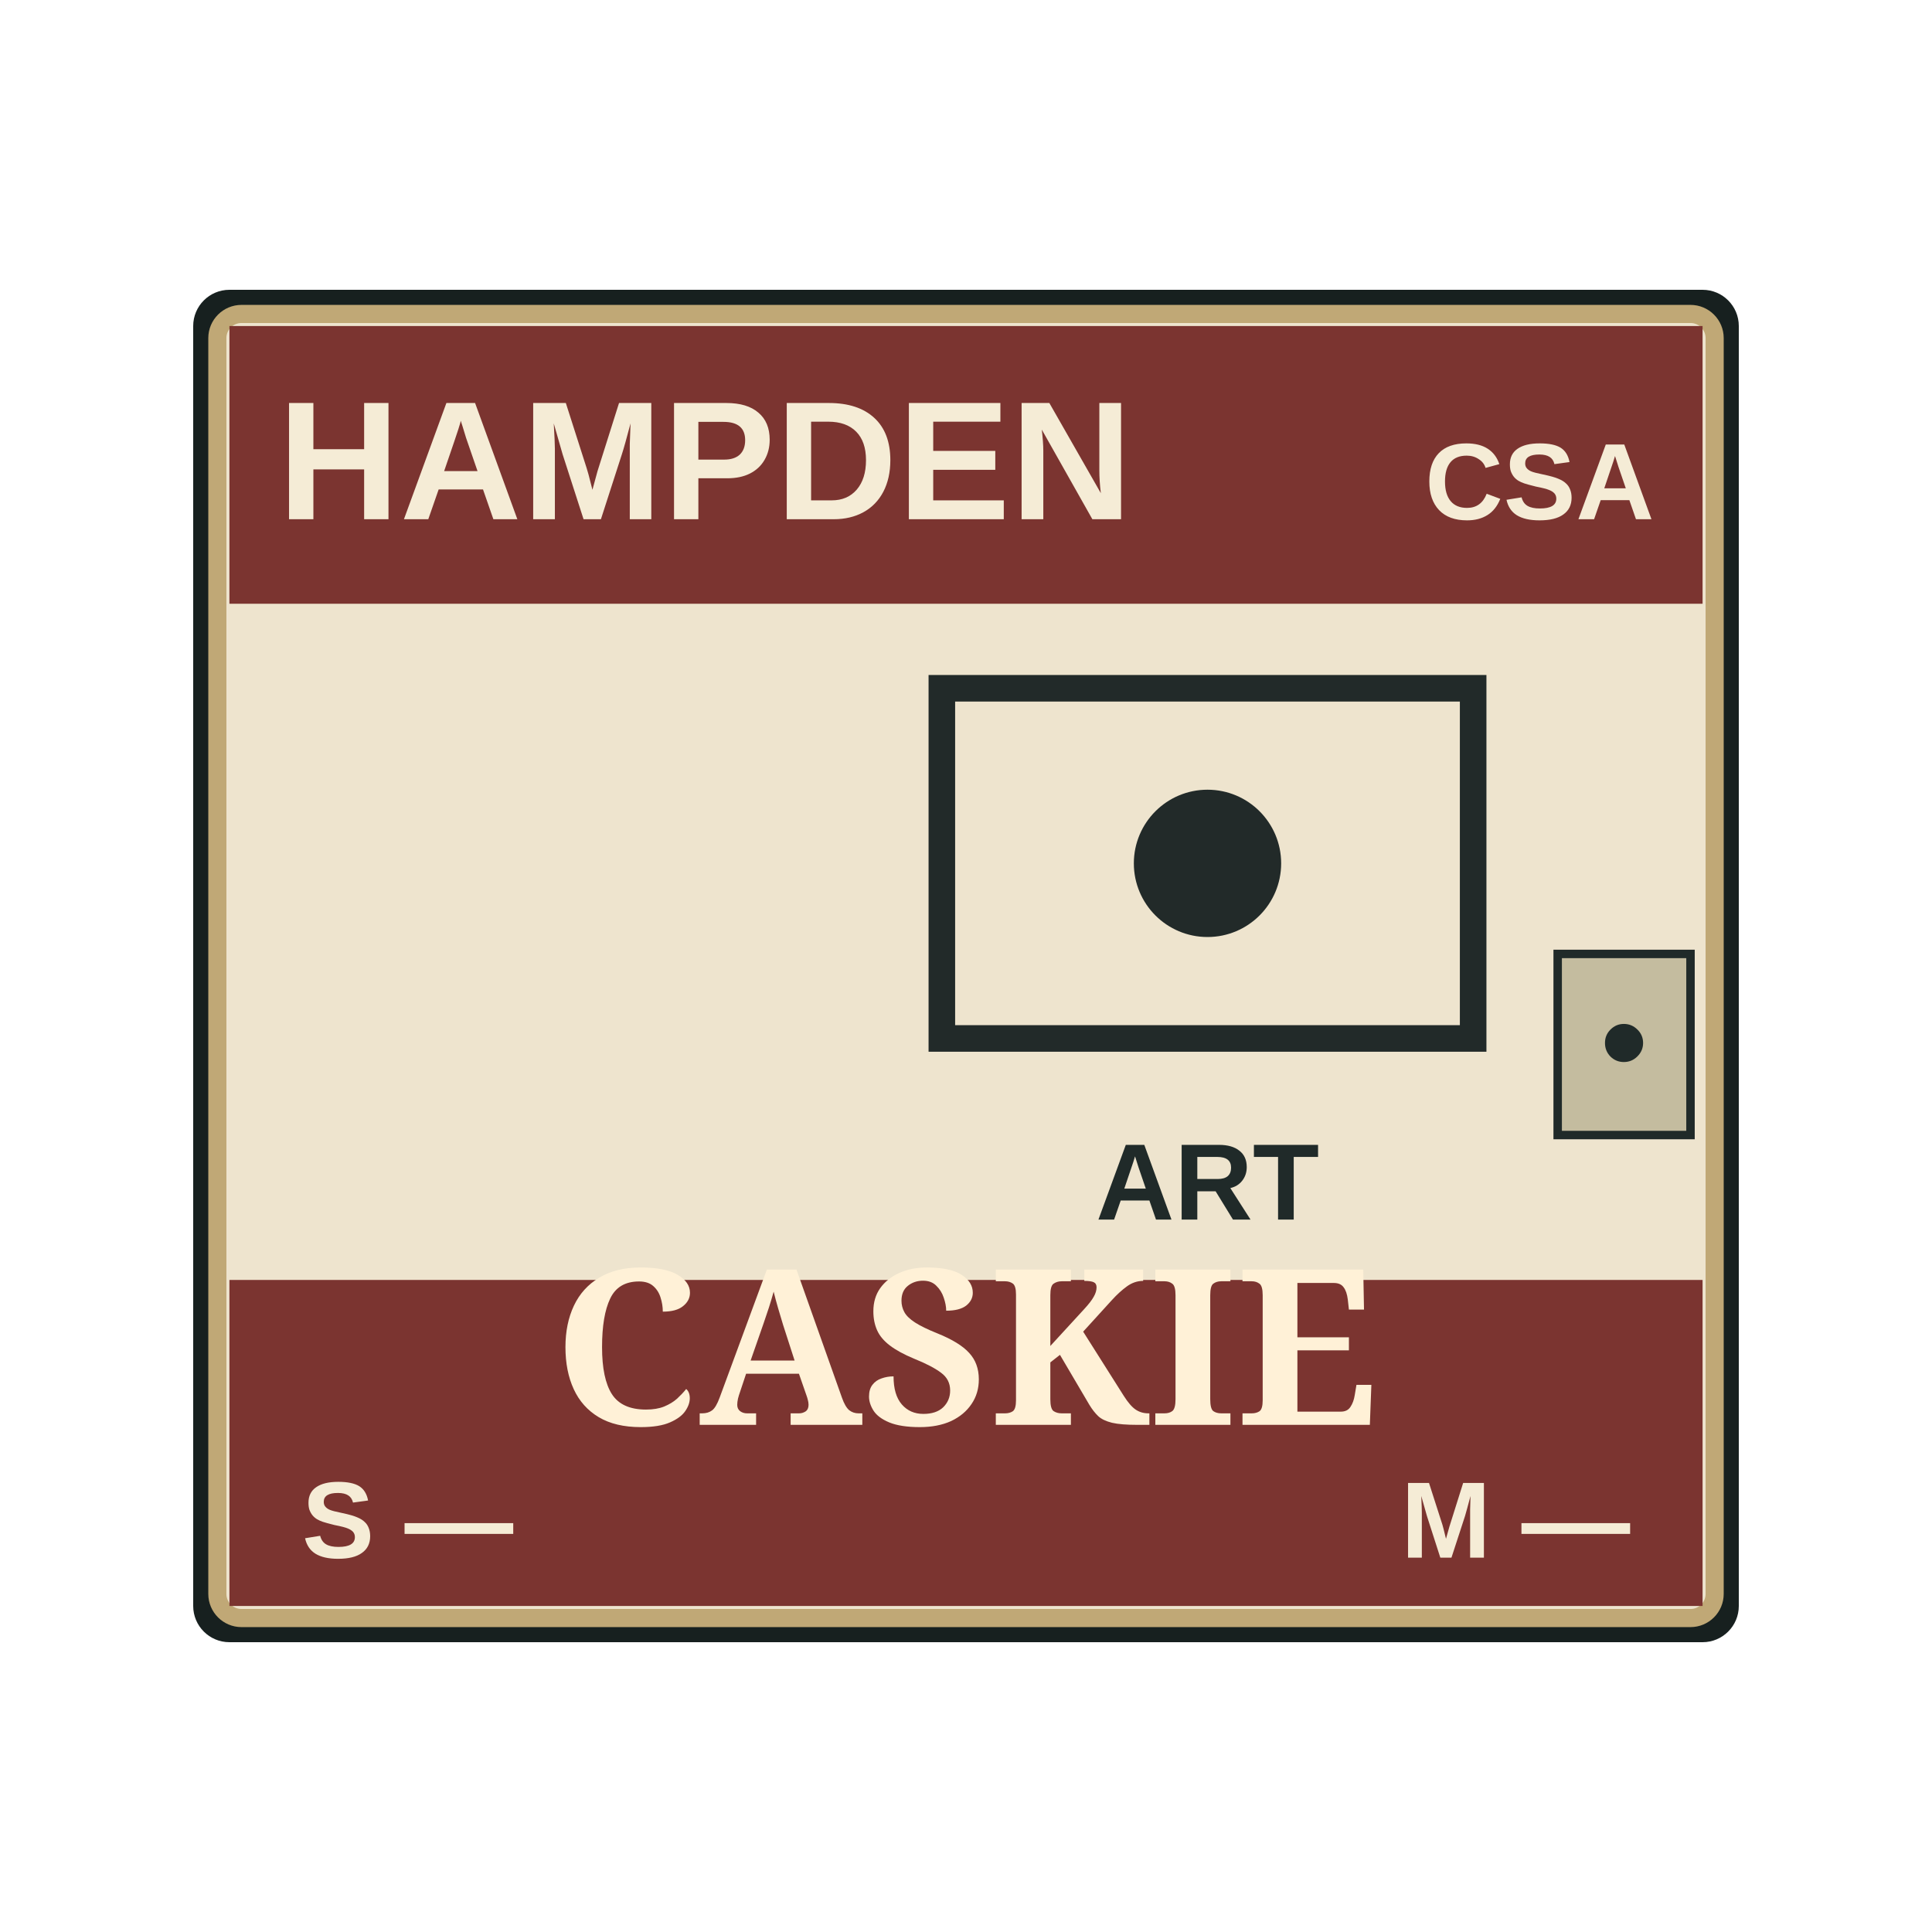
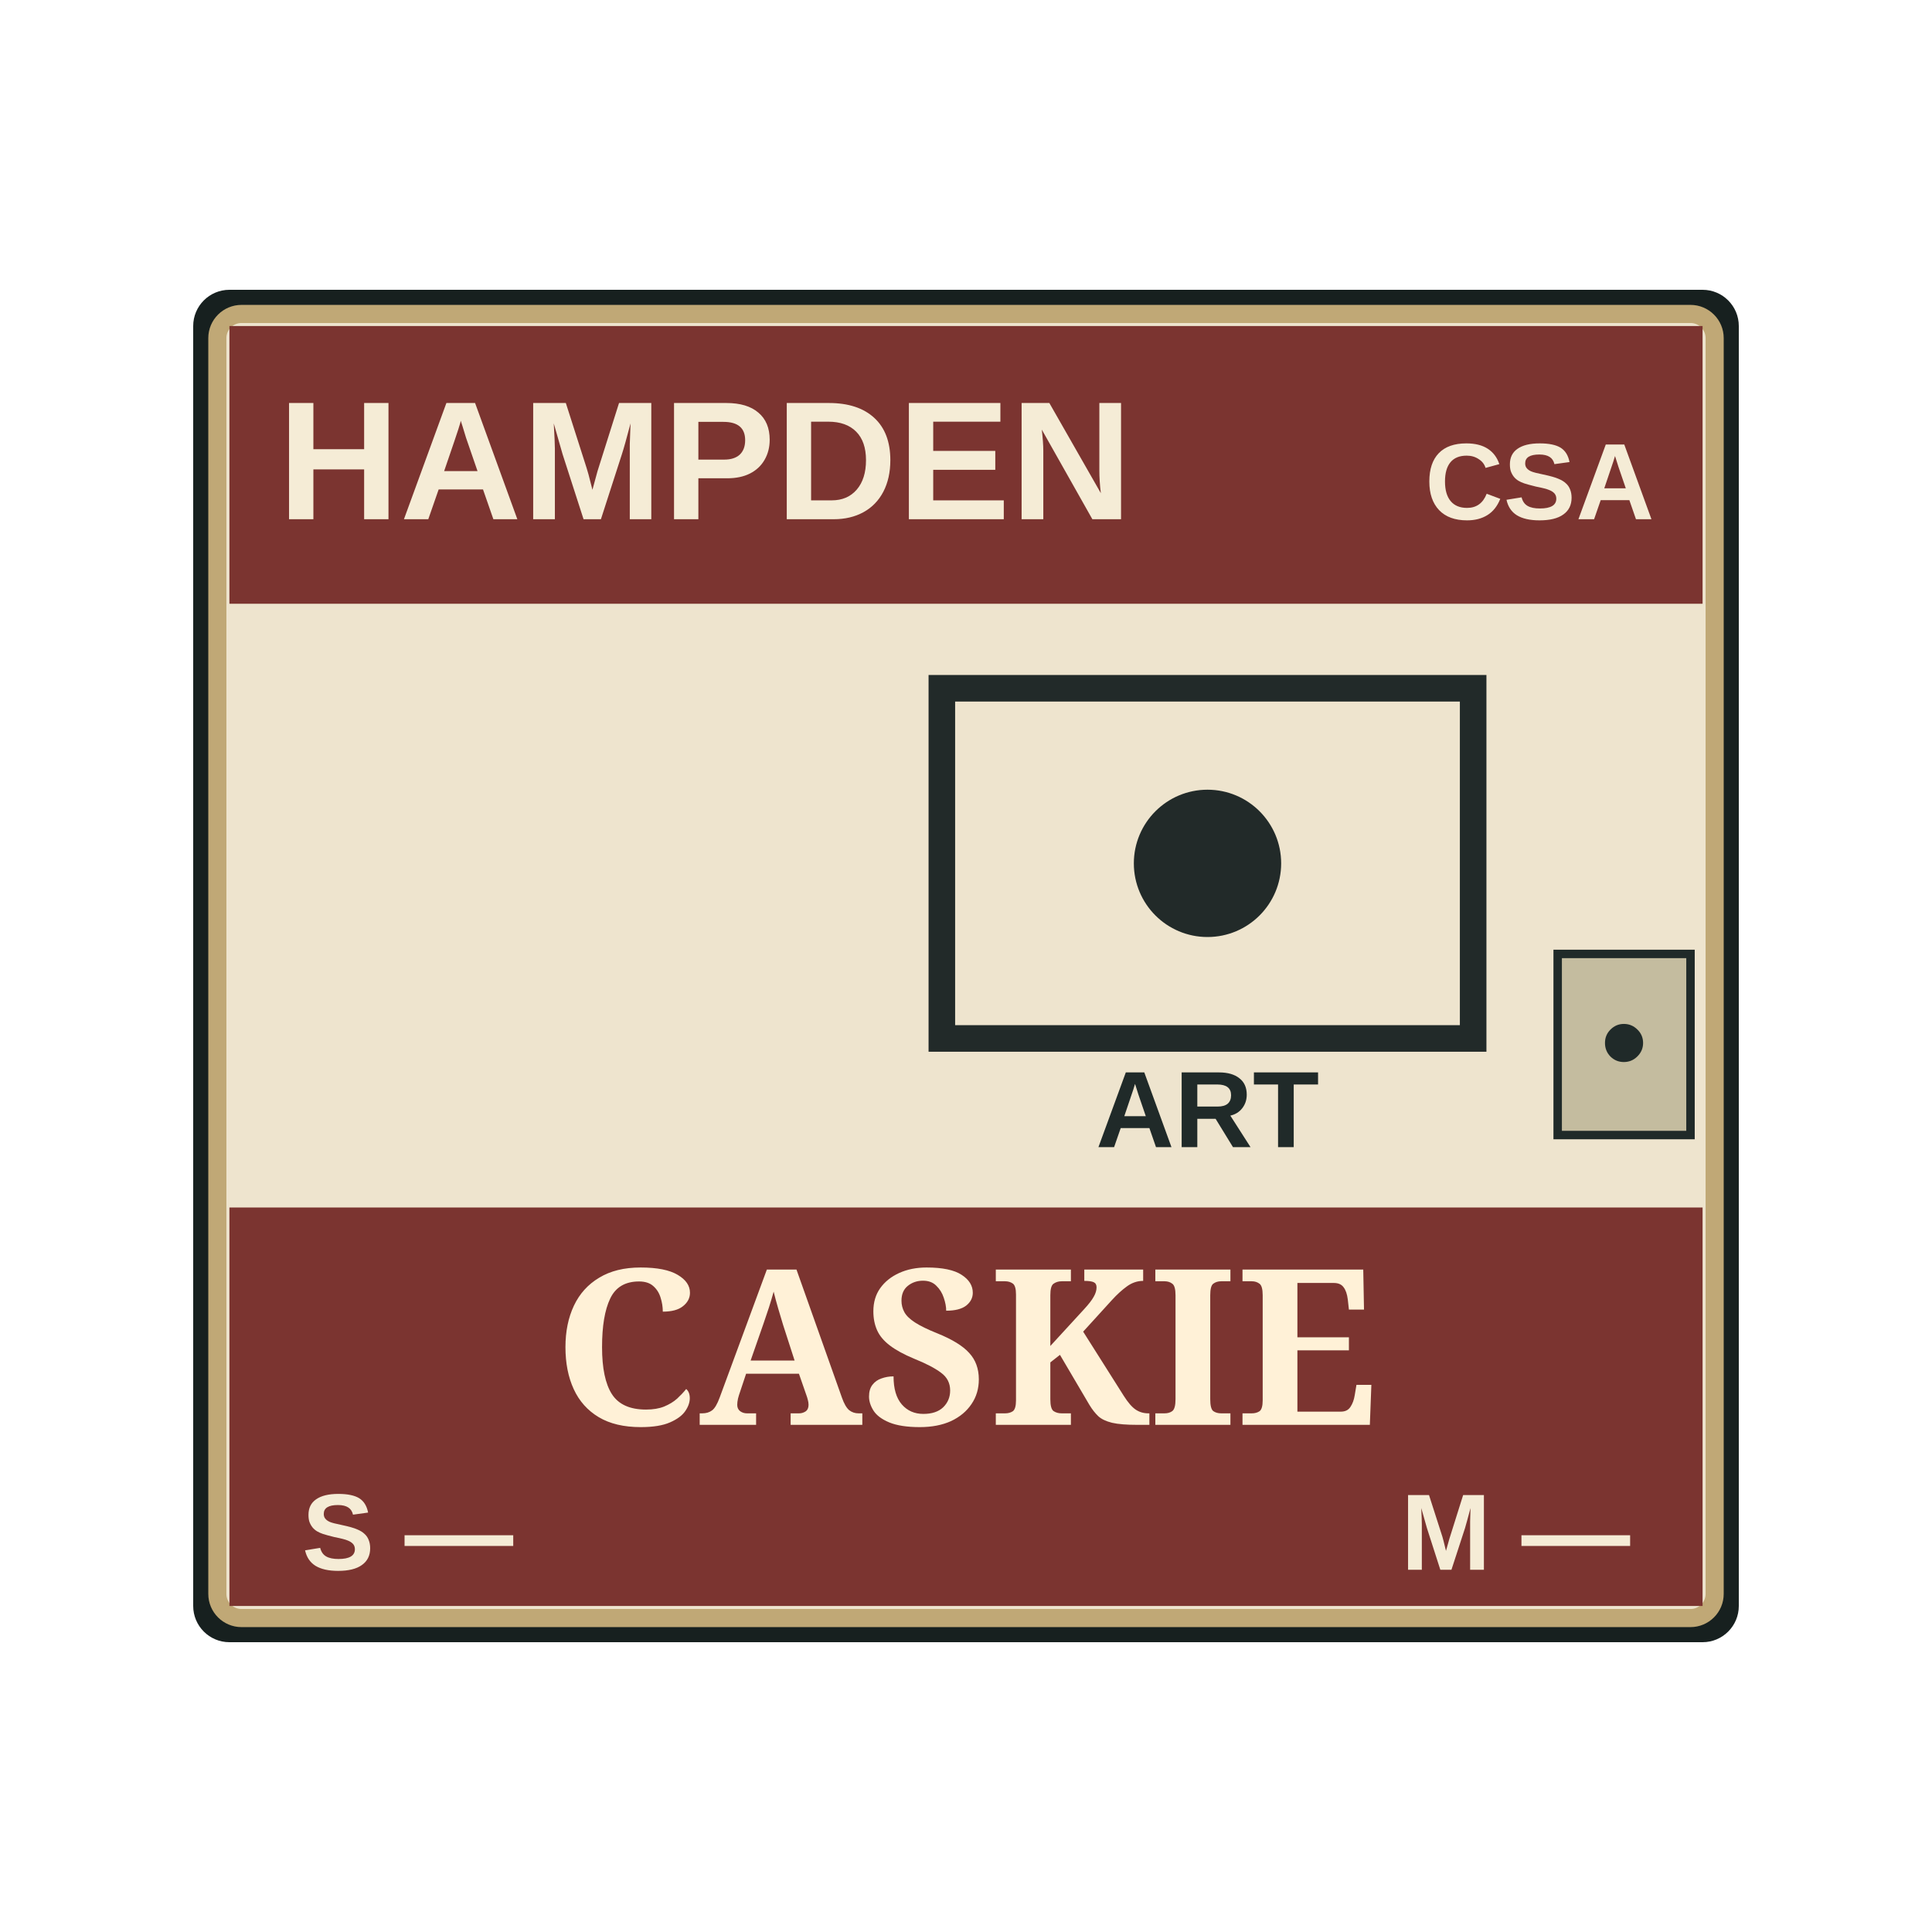
<svg xmlns="http://www.w3.org/2000/svg" width="512" height="512" viewBox="0 0 160 160">
  <rect x="16" y="24.0" width="128" height="112" rx="3" fill="#17201f" />
  <rect x="18" y="26.0" width="124" height="108" rx="2" fill="#eee4ce" stroke="#c0a876" stroke-width="1.5" />
  <rect x="19" y="27.0" width="122" height="23" fill="#7b3430" />
  <text x="23" y="43.0" fill="#f5ecd6" font-family="Arial" font-size="14" font-weight="bold" text-anchor="start">HAMPDEN</text>
  <text x="137" y="43.0" fill="#f5ecd6" font-family="Arial" font-size="9" font-weight="bold" text-anchor="end">CSA</text>
  <g stroke="#222a29" stroke-width="2.2" fill="none">
    <rect x="78" y="57.0" width="44" height="29" />
    <circle cx="100.0" cy="71.5" r="5" fill="#222a29" />
  </g>
-   <text x="100" y="101.0" fill="#202a29" font-family="Arial" font-size="9" font-weight="bold" text-anchor="middle">ART</text>
-   <rect x="19" y="106.0" width="122" height="27" fill="#7b3430" />
+   <text x="100" y="95.0" fill="#202a29" font-family="Arial" font-size="9" font-weight="bold" text-anchor="middle">ART</text>
+   <rect x="19" y="100.0" width="122" height="33" fill="#7b3430" />
  <text x="80" y="118.0" fill="#fff1d7" font-family="Georgia" font-size="18" font-weight="bold" text-anchor="middle">CASKIE</text>
-   <text x="25" y="129.0" fill="#f5ecd6" font-family="Arial" font-size="9" font-weight="bold" text-anchor="start">S —</text>
-   <text x="135" y="129.0" fill="#f5ecd6" font-family="Arial" font-size="9" font-weight="bold" text-anchor="end">M —</text>
+   <text x="25" y="130.0" fill="#f5ecd6" font-family="Arial" font-size="9" font-weight="bold" text-anchor="start">S —</text>
+   <text x="135" y="130.0" fill="#f5ecd6" font-family="Arial" font-size="9" font-weight="bold" text-anchor="end">M —</text>
  <rect x="129" y="79.0" width="11" height="15" fill="#c4bc9f" stroke="#202a29" stroke-width=".7" />
  <text x="134.5" y="90.0" fill="#202a29" font-family="Arial" font-size="11" font-weight="bold" text-anchor="middle">•</text>
</svg>
